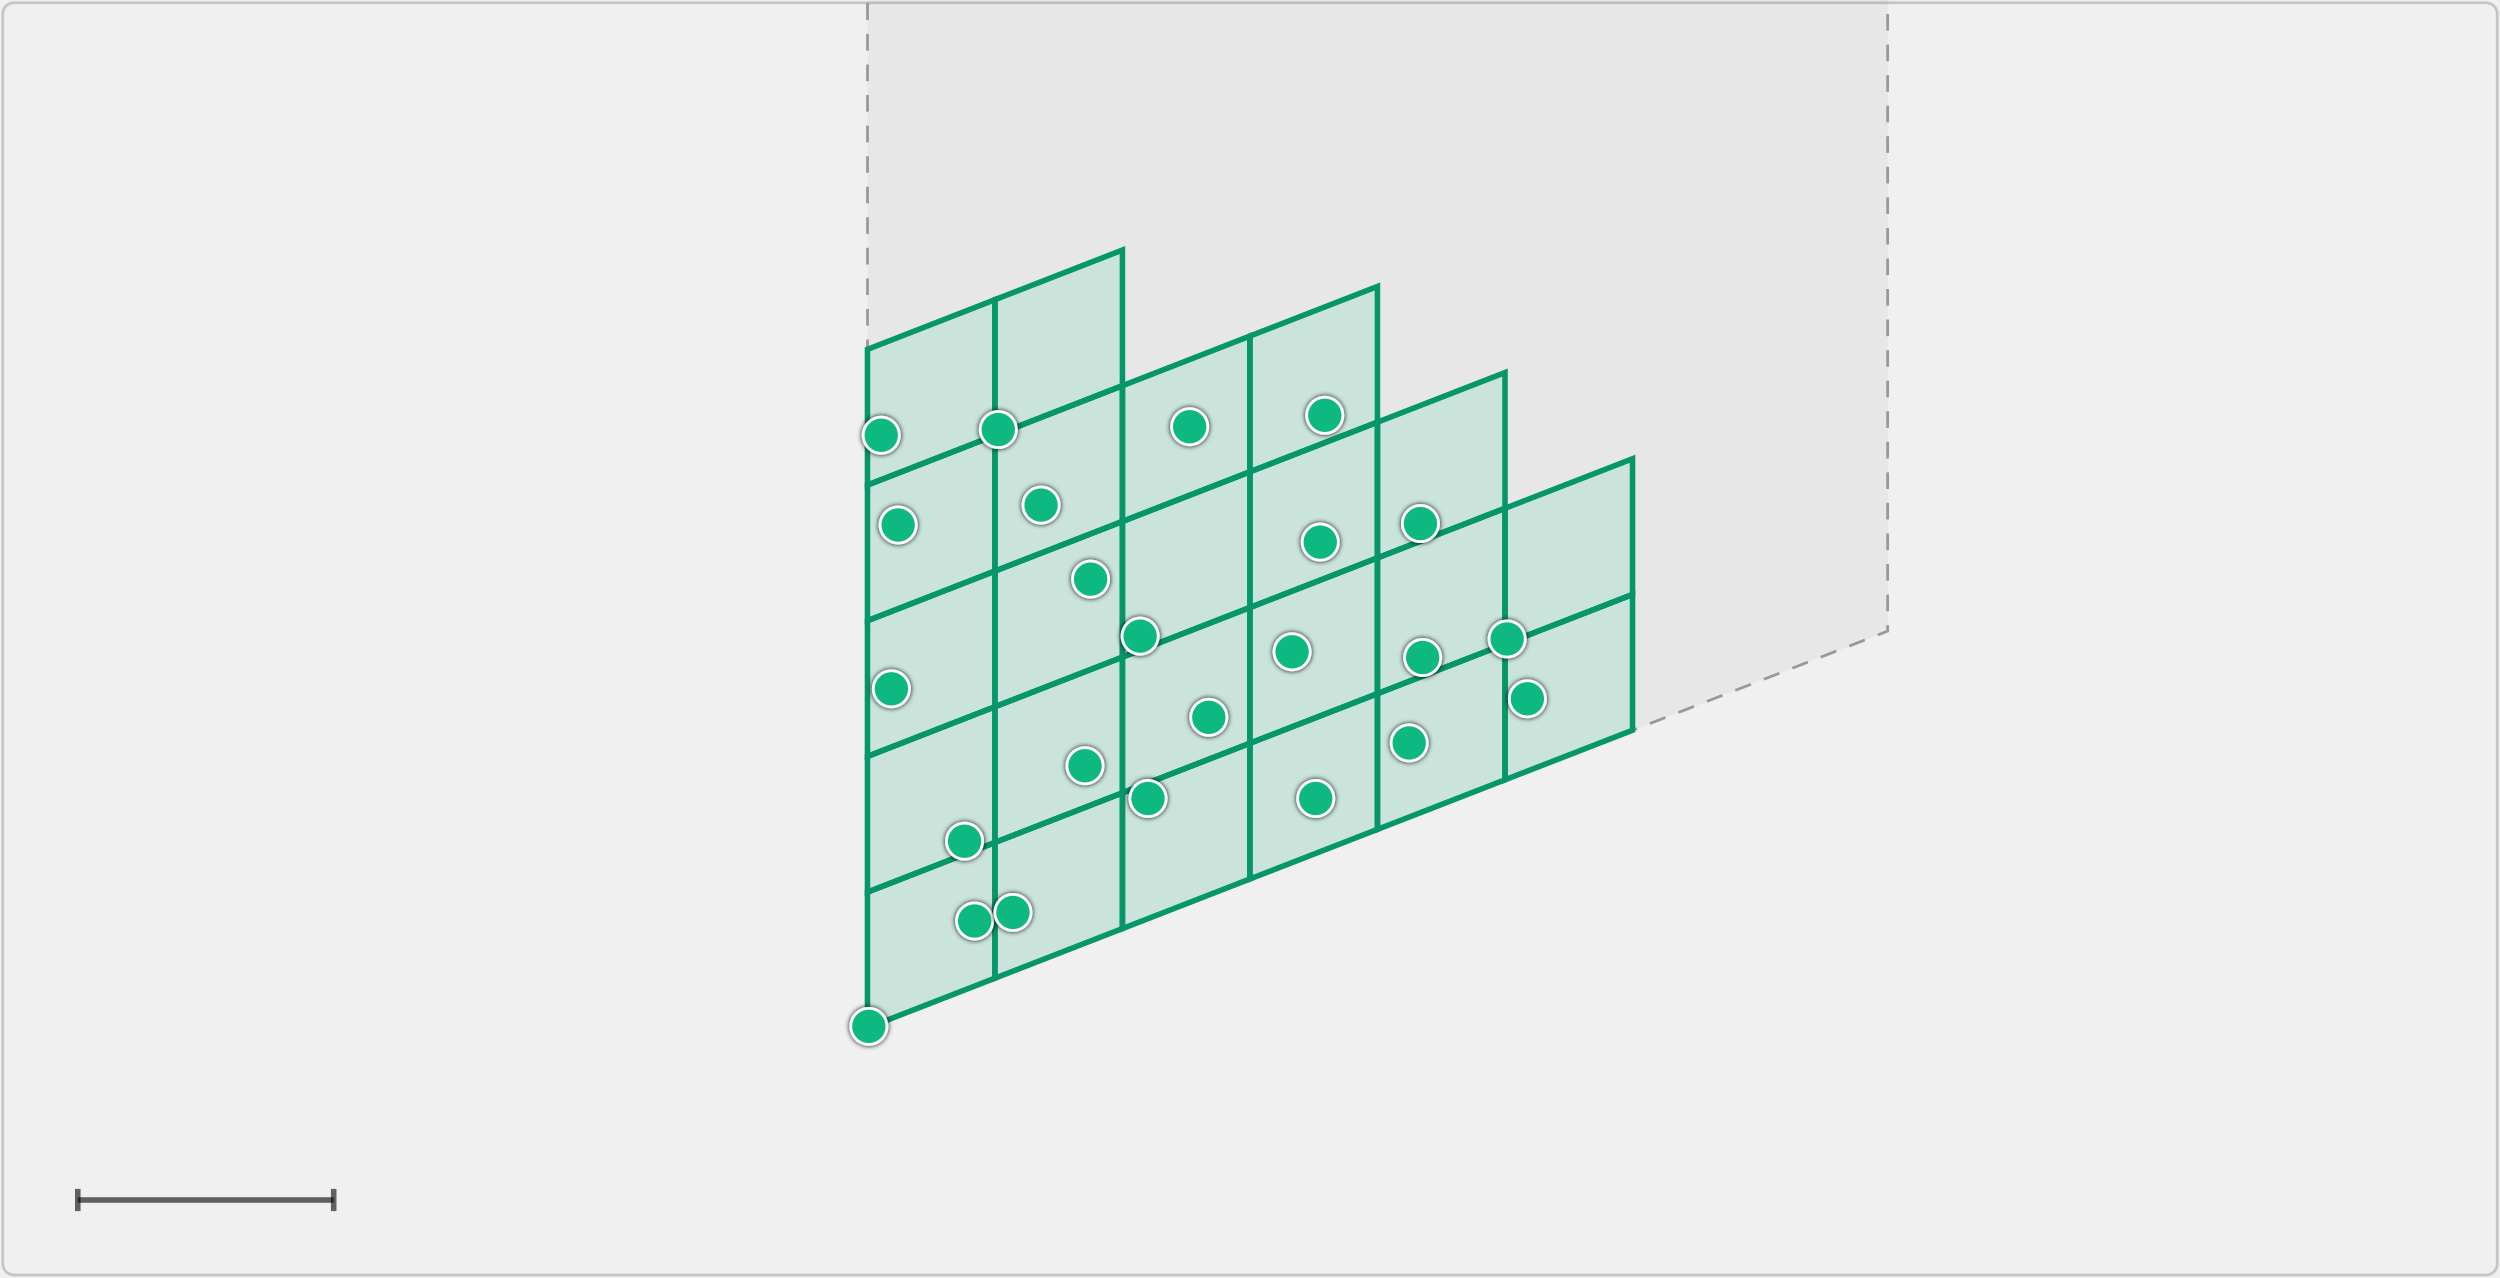
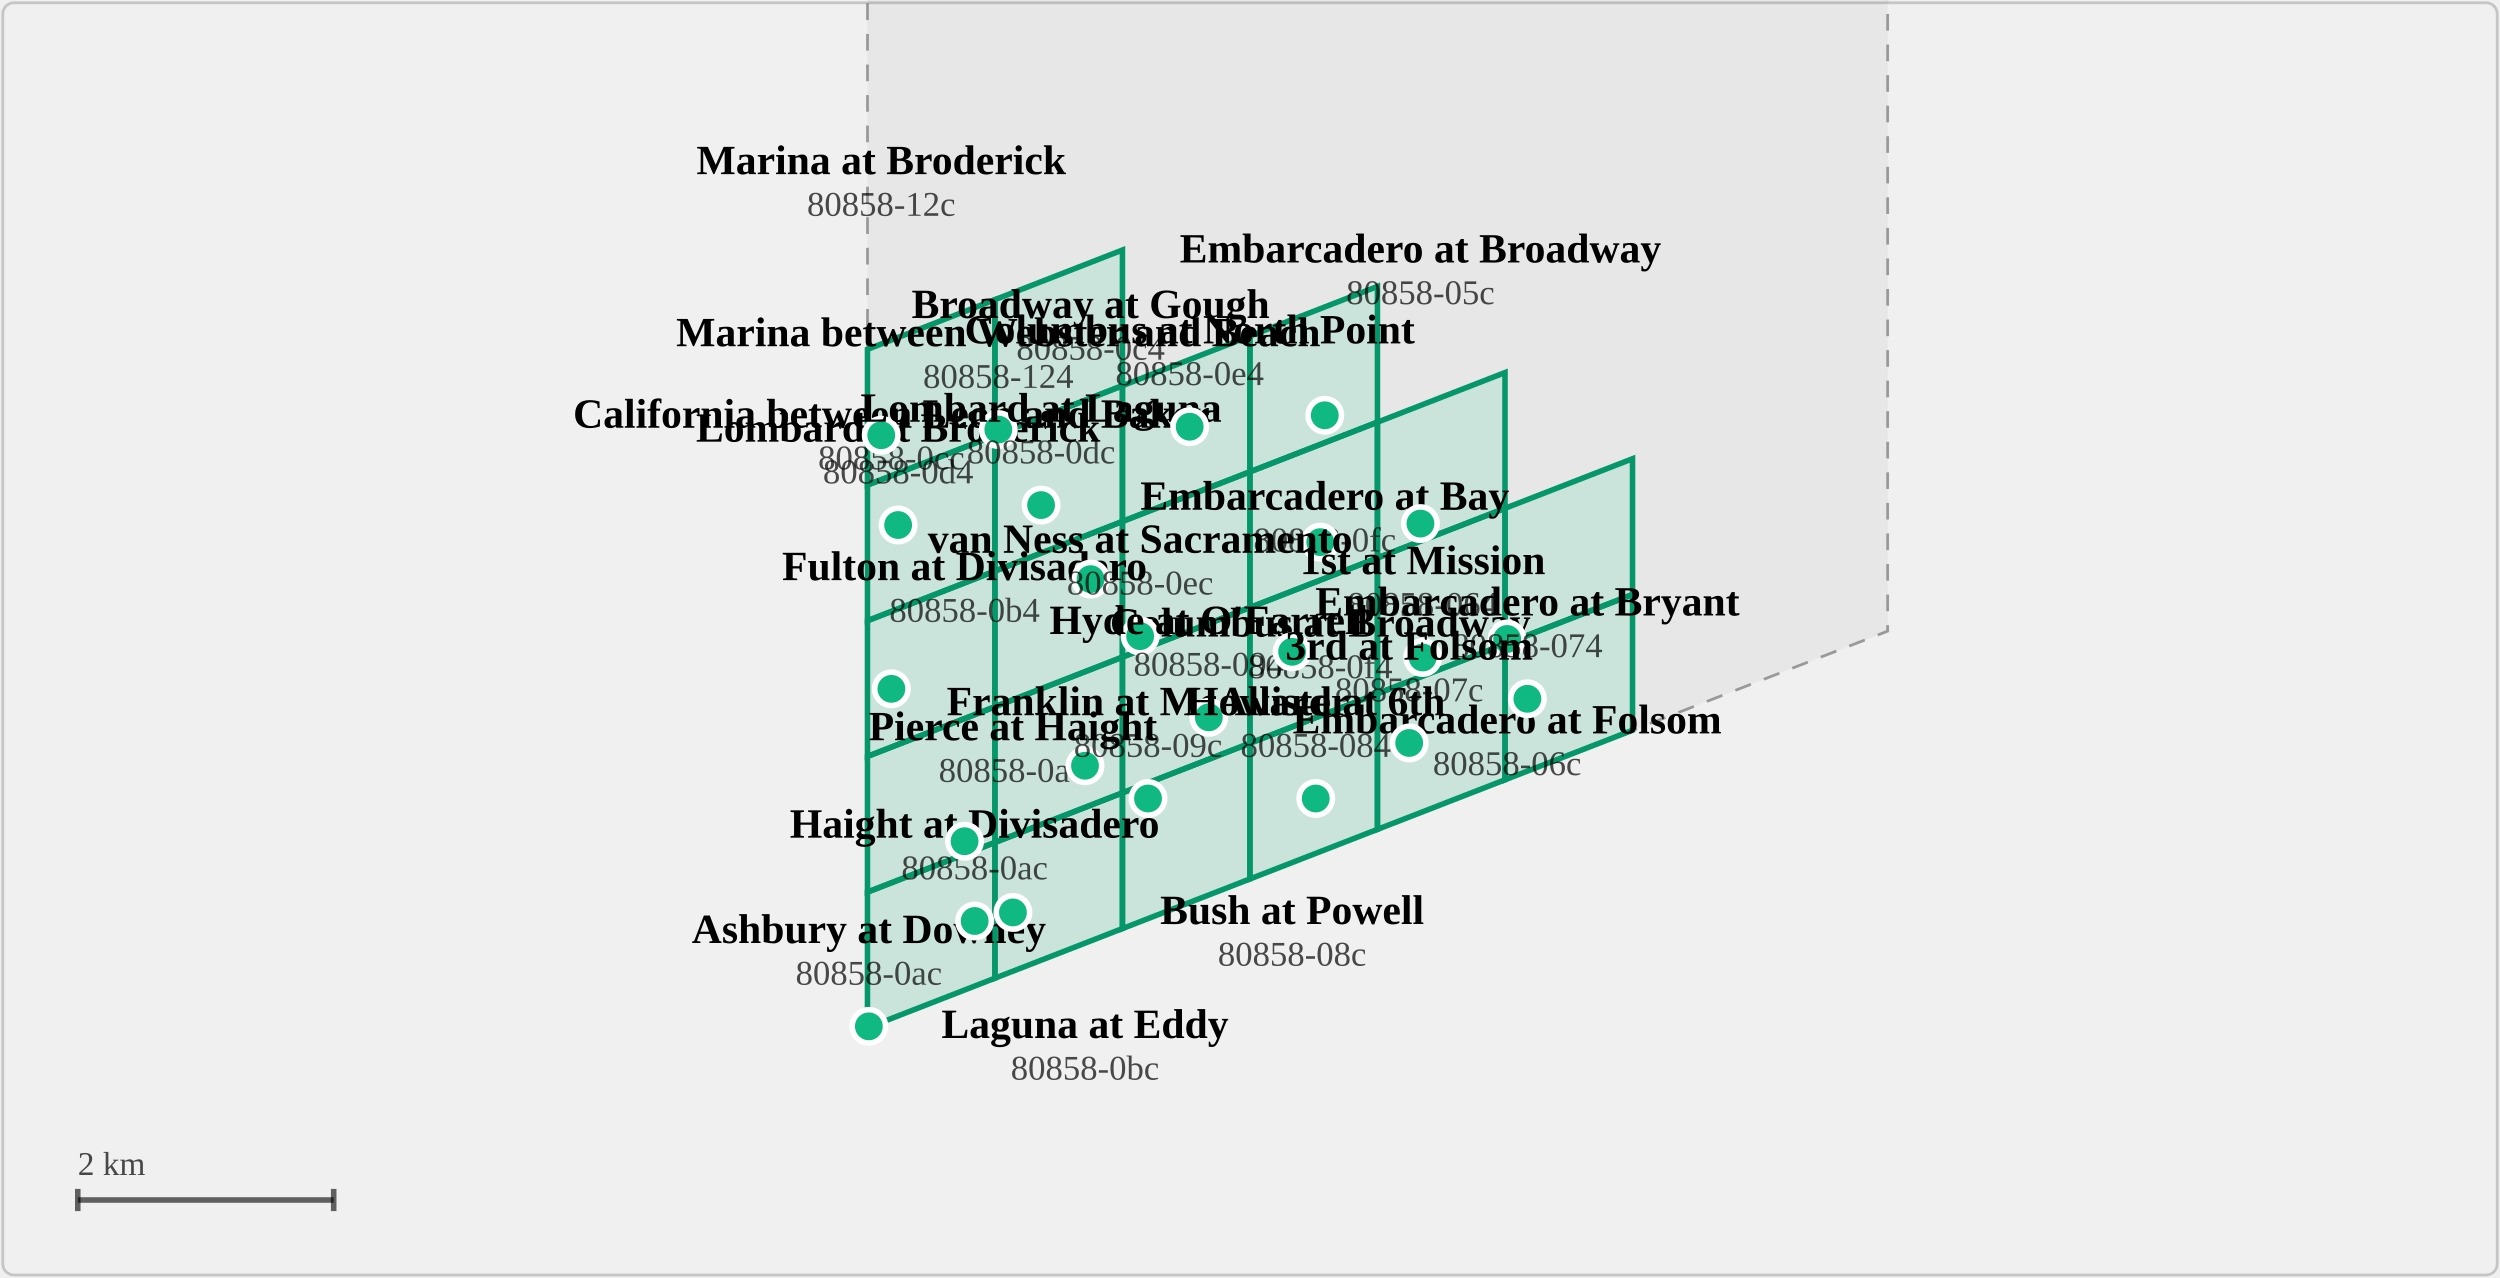
<svg xmlns="http://www.w3.org/2000/svg" viewBox="0 0 900 460" width="100%" role="img" aria-labelledby="scene-map-title scene-map-desc" class="scene-map">
  <style>
  .scene-map__frame { fill: none; stroke: currentColor; stroke-opacity: 0.18; }
  .scene-map__area { fill: currentColor; fill-opacity: 0.04; stroke: currentColor; stroke-opacity: 0.35; stroke-dasharray: 6 5; }
  .scene-map__area-label { fill: currentColor; fill-opacity: 0.55; font-size: 13px; }
  .scene-map__cell { fill: #34d399; fill-opacity: 0.16; stroke: #059669; stroke-width: 2; }
-   .scene-map__marker { fill: #10b981; stroke: #ffffff; stroke-width: 2; paint-order: stroke; filter: drop-shadow(0 0 1px #000000); }
+   .scene-map__marker { fill: #10b981; stroke: #ffffff; stroke-width: 2; }
  .scene-map__title { fill: currentColor; font-size: 15px; font-weight: 600; }
  .scene-map__token { fill: currentColor; fill-opacity: 0.7; font-size: 12.5px; }
  .scene-map__scale { stroke: currentColor; stroke-opacity: 0.6; }
  .scene-map__scale-label { fill: currentColor; fill-opacity: 0.7; font-size: 12px; }
  @media (prefers-color-scheme: dark) {
    .scene-map__cell { fill: #34d399; fill-opacity: 0.2; stroke: #34d399; }
-     .scene-map__marker { fill: #10b981; stroke: #ffffff; }
+     .scene-map__marker { fill: #10b981; stroke: #0b1013; }
  }
</style>
  <rect class="scene-map__frame" x="1" y="1" width="898" height="458" rx="4" />
  <g>
-     <polygon class="scene-map__area" points="312.29,-20.78 312.29,370.00 679.56,227.21 679.56,-163.81">
-       </polygon>
-     <polygon class="scene-map__cell" points="312.29,321.15 312.29,370.00 358.18,352.14 358.18,303.28">
-       </polygon>
-     <polygon class="scene-map__cell" points="358.18,303.28 358.18,352.14 404.08,334.28 404.08,285.42">
-       </polygon>
-     <polygon class="scene-map__cell" points="312.29,272.30 312.29,321.15 358.18,303.28 358.18,254.43">
-       </polygon>
-     <polygon class="scene-map__cell" points="312.29,223.46 312.29,272.30 358.18,254.43 358.18,205.58">
-       </polygon>
-     <polygon class="scene-map__cell" points="358.18,205.58 358.18,254.43 404.08,236.56 404.08,187.71">
-       </polygon>
-     <polygon class="scene-map__cell" points="358.18,254.43 358.18,303.28 404.08,285.42 404.08,236.56">
-       </polygon>
-     <polygon class="scene-map__cell" points="312.29,174.61 312.29,223.46 358.18,205.58 358.18,156.73">
-       </polygon>
-     <polygon class="scene-map__cell" points="312.29,125.76 312.29,174.61 358.18,156.73 358.18,107.88">
-       </polygon>
-     <polygon class="scene-map__cell" points="358.18,107.88 358.18,156.73 404.08,138.85 404.08,90.00">
-       </polygon>
-     <polygon class="scene-map__cell" points="358.18,156.73 358.18,205.58 404.08,187.71 404.08,138.85">
-       </polygon>
-     <polygon class="scene-map__cell" points="404.08,138.85 404.08,187.71 449.98,169.84 449.98,120.98">
-       </polygon>
-     <polygon class="scene-map__cell" points="449.98,120.98 449.98,169.84 495.88,151.98 495.88,103.12">
-       </polygon>
-     <polygon class="scene-map__cell" points="449.98,169.84 449.98,218.70 495.88,200.84 495.88,151.98">
-       </polygon>
-     <polygon class="scene-map__cell" points="404.08,187.71 404.08,236.56 449.98,218.70 449.98,169.84">
-       </polygon>
-     <polygon class="scene-map__cell" points="495.88,151.98 495.88,200.84 541.80,182.99 541.80,134.12">
-       </polygon>
-     <polygon class="scene-map__cell" points="404.08,285.42 404.08,334.28 449.98,316.42 449.98,267.56">
-       </polygon>
-     <polygon class="scene-map__cell" points="404.08,236.56 404.08,285.42 449.98,267.56 449.98,218.70">
-       </polygon>
-     <polygon class="scene-map__cell" points="449.98,218.70 449.98,267.56 495.88,249.71 495.88,200.84">
-       </polygon>
-     <polygon class="scene-map__cell" points="541.80,182.99 541.80,231.86 587.71,214.01 587.71,165.14">
-       </polygon>
-     <polygon class="scene-map__cell" points="495.88,200.84 495.88,249.71 541.80,231.86 541.80,182.99">
-       </polygon>
-     <polygon class="scene-map__cell" points="541.80,231.86 541.80,280.72 587.71,262.88 587.71,214.01">
-       </polygon>
-     <polygon class="scene-map__cell" points="495.88,249.71 495.88,298.57 541.80,280.72 541.80,231.86">
-       </polygon>
-     <polygon class="scene-map__cell" points="449.98,267.56 449.98,316.42 495.88,298.57 495.88,249.71">
-       </polygon>
+     <polygon class="scene-map__area" points="312.29,-20.78 312.29,370.00 679.56,227.21 679.56,-163.81" />
+     <polygon class="scene-map__cell" points="312.29,321.15 312.29,370.00 358.18,352.14 358.18,303.28" />
+     <polygon class="scene-map__cell" points="358.18,303.28 358.18,352.14 404.08,334.28 404.08,285.42" />
+     <polygon class="scene-map__cell" points="312.29,272.30 312.29,321.15 358.18,303.28 358.18,254.43" />
+     <polygon class="scene-map__cell" points="312.29,223.46 312.29,272.30 358.18,254.43 358.18,205.58" />
+     <polygon class="scene-map__cell" points="358.18,205.58 358.18,254.43 404.08,236.56 404.08,187.71" />
+     <polygon class="scene-map__cell" points="358.18,254.43 358.18,303.28 404.08,285.42 404.08,236.56" />
+     <polygon class="scene-map__cell" points="312.29,174.61 312.29,223.46 358.18,205.58 358.18,156.73" />
+     <polygon class="scene-map__cell" points="312.29,125.76 312.29,174.61 358.18,156.73 358.18,107.88" />
+     <polygon class="scene-map__cell" points="358.18,107.88 358.18,156.73 404.08,138.85 404.08,90.00" />
+     <polygon class="scene-map__cell" points="358.18,156.73 358.18,205.58 404.08,187.71 404.08,138.85" />
+     <polygon class="scene-map__cell" points="404.08,138.85 404.08,187.71 449.98,169.84 449.98,120.98" />
+     <polygon class="scene-map__cell" points="449.98,120.98 449.98,169.84 495.88,151.98 495.88,103.12" />
+     <polygon class="scene-map__cell" points="449.98,169.84 449.98,218.70 495.88,200.84 495.88,151.98" />
+     <polygon class="scene-map__cell" points="404.08,187.71 404.08,236.56 449.98,218.70 449.98,169.84" />
+     <polygon class="scene-map__cell" points="495.88,151.98 495.88,200.84 541.80,182.99 541.80,134.12" />
+     <polygon class="scene-map__cell" points="404.08,285.42 404.08,334.28 449.98,316.42 449.98,267.56" />
+     <polygon class="scene-map__cell" points="404.08,236.56 404.08,285.42 449.98,267.56 449.98,218.70" />
+     <polygon class="scene-map__cell" points="449.98,218.70 449.98,267.56 495.88,249.71 495.88,200.84" />
+     <polygon class="scene-map__cell" points="541.80,182.99 541.80,231.86 587.71,214.01 587.71,165.14" />
+     <polygon class="scene-map__cell" points="495.88,200.84 495.88,249.71 541.80,231.86 541.80,182.99" />
+     <polygon class="scene-map__cell" points="541.80,231.86 541.80,280.72 587.71,262.88 587.71,214.01" />
+     <polygon class="scene-map__cell" points="495.88,249.71 495.88,298.57 541.80,280.72 541.80,231.86" />
+     <polygon class="scene-map__cell" points="449.98,267.56 449.98,316.42 495.88,298.57 495.88,249.71" />
  </g>
  <g>
    <g class="scene-map__site">
      <circle class="scene-map__marker" cx="312.79" cy="369.49" r="6" />
+       <text class="scene-map__title" x="312.79" y="339.49" text-anchor="middle">Ashbury at Downey</text>
+       <text class="scene-map__token" x="312.79" y="354.49" text-anchor="middle">80858-0ac</text>
    </g>
    <g class="scene-map__site">
      <circle class="scene-map__marker" cx="350.88" cy="331.56" r="6" />
+       <text class="scene-map__title" x="350.88" y="301.56" text-anchor="middle">Haight at Divisadero</text>
+       <text class="scene-map__token" x="350.88" y="316.56" text-anchor="middle">80858-0ac</text>
    </g>
    <g class="scene-map__site">
      <circle class="scene-map__marker" cx="364.66" cy="328.48" r="6" />
+       <text class="scene-map__title" x="364.66" y="266.48" text-anchor="middle">Pierce at Haight</text>
+       <text class="scene-map__token" x="364.66" y="281.48" text-anchor="middle">80858-0a4</text>
    </g>
    <g class="scene-map__site">
      <circle class="scene-map__marker" cx="347.24" cy="302.84" r="6" />
+       <text class="scene-map__title" x="347.24" y="208.84" text-anchor="middle">Fulton at Divisadero</text>
+       <text class="scene-map__token" x="347.24" y="223.84" text-anchor="middle">80858-0b4</text>
    </g>
    <g class="scene-map__site">
      <circle class="scene-map__marker" cx="320.90" cy="247.98" r="6" />
+       <text class="scene-map__title" x="320.90" y="153.98" text-anchor="middle">California between Leon and Baker</text>
+       <text class="scene-map__token" x="320.90" y="168.98" text-anchor="middle">80858-0cc</text>
    </g>
    <g class="scene-map__site">
      <circle class="scene-map__marker" cx="392.62" cy="208.49" r="6" />
+       <text class="scene-map__title" x="392.62" y="114.49" text-anchor="middle">Broadway at Gough</text>
+       <text class="scene-map__token" x="392.62" y="129.49" text-anchor="middle">80858-0c4</text>
    </g>
    <g class="scene-map__site">
      <circle class="scene-map__marker" cx="390.60" cy="275.67" r="6" />
+       <text class="scene-map__title" x="390.60" y="373.67" text-anchor="middle">Laguna at Eddy</text>
+       <text class="scene-map__token" x="390.60" y="388.67" text-anchor="middle">80858-0bc</text>
    </g>
    <g class="scene-map__site">
      <circle class="scene-map__marker" cx="323.33" cy="189.01" r="6" />
+       <text class="scene-map__title" x="323.33" y="159.01" text-anchor="middle">Lombard at Broderick</text>
+       <text class="scene-map__token" x="323.33" y="174.01" text-anchor="middle">80858-0d4</text>
    </g>
    <g class="scene-map__site">
      <circle class="scene-map__marker" cx="317.25" cy="156.69" r="6" />
+       <text class="scene-map__title" x="317.25" y="62.69" text-anchor="middle">Marina at Broderick</text>
+       <text class="scene-map__token" x="317.25" y="77.69" text-anchor="middle">80858-12c</text>
    </g>
    <g class="scene-map__site">
      <circle class="scene-map__marker" cx="359.39" cy="154.64" r="6" />
+       <text class="scene-map__title" x="359.39" y="124.64" text-anchor="middle">Marina between Webster and Beach</text>
+       <text class="scene-map__token" x="359.39" y="139.64" text-anchor="middle">80858-124</text>
    </g>
    <g class="scene-map__site">
      <circle class="scene-map__marker" cx="374.79" cy="181.83" r="6" />
+       <text class="scene-map__title" x="374.79" y="151.83" text-anchor="middle">Lombard at Laguna</text>
+       <text class="scene-map__token" x="374.79" y="166.83" text-anchor="middle">80858-0dc</text>
    </g>
    <g class="scene-map__site">
      <circle class="scene-map__marker" cx="428.29" cy="153.62" r="6" />
+       <text class="scene-map__title" x="428.29" y="123.62" text-anchor="middle">Columbus at North Point</text>
+       <text class="scene-map__token" x="428.29" y="138.62" text-anchor="middle">80858-0e4</text>
    </g>
    <g class="scene-map__site">
      <circle class="scene-map__marker" cx="476.92" cy="149.51" r="6" />
+       <text class="scene-map__title" x="476.92" y="183.51" text-anchor="middle">Embarcadero at Bay</text>
+       <text class="scene-map__token" x="476.92" y="198.51" text-anchor="middle">80858-0fc</text>
    </g>
    <g class="scene-map__site">
      <circle class="scene-map__marker" cx="475.29" cy="195.16" r="6" />
+       <text class="scene-map__title" x="475.29" y="229.16" text-anchor="middle">Columbus at Broadway</text>
+       <text class="scene-map__token" x="475.29" y="244.16" text-anchor="middle">80858-0f4</text>
    </g>
    <g class="scene-map__site">
      <circle class="scene-map__marker" cx="410.45" cy="229.01" r="6" />
+       <text class="scene-map__title" x="410.45" y="199.01" text-anchor="middle">van Ness at Sacramento</text>
+       <text class="scene-map__token" x="410.45" y="214.01" text-anchor="middle">80858-0ec</text>
    </g>
    <g class="scene-map__site">
      <circle class="scene-map__marker" cx="511.36" cy="188.49" r="6" />
+       <text class="scene-map__title" x="511.36" y="94.49" text-anchor="middle">Embarcadero at Broadway</text>
+       <text class="scene-map__token" x="511.36" y="109.49" text-anchor="middle">80858-05c</text>
    </g>
    <g class="scene-map__site">
      <circle class="scene-map__marker" cx="413.29" cy="287.46" r="6" />
+       <text class="scene-map__title" x="413.29" y="257.46" text-anchor="middle">Franklin at McAllister</text>
+       <text class="scene-map__token" x="413.29" y="272.46" text-anchor="middle">80858-09c</text>
    </g>
    <g class="scene-map__site">
      <circle class="scene-map__marker" cx="435.17" cy="258.24" r="6" />
+       <text class="scene-map__title" x="435.17" y="228.24" text-anchor="middle">Hyde at O'Farrell</text>
+       <text class="scene-map__token" x="435.17" y="243.24" text-anchor="middle">80858-094</text>
    </g>
    <g class="scene-map__site">
      <circle class="scene-map__marker" cx="465.16" cy="234.65" r="6" />
+       <text class="scene-map__title" x="465.16" y="332.65" text-anchor="middle">Bush at Powell</text>
+       <text class="scene-map__token" x="465.16" y="347.65" text-anchor="middle">80858-08c</text>
    </g>
    <g class="scene-map__site">
      <circle class="scene-map__marker" cx="542.57" cy="230.03" r="6" />
+       <text class="scene-map__title" x="542.57" y="264.03" text-anchor="middle">Embarcadero at Folsom</text>
+       <text class="scene-map__token" x="542.57" y="279.03" text-anchor="middle">80858-06c</text>
    </g>
    <g class="scene-map__site">
      <circle class="scene-map__marker" cx="512.17" cy="236.70" r="6" />
+       <text class="scene-map__title" x="512.17" y="206.70" text-anchor="middle">1st at Mission</text>
+       <text class="scene-map__token" x="512.17" y="221.70" text-anchor="middle">80858-064</text>
    </g>
    <g class="scene-map__site">
      <circle class="scene-map__marker" cx="549.86" cy="251.57" r="6" />
+       <text class="scene-map__title" x="549.86" y="221.57" text-anchor="middle">Embarcadero at Bryant</text>
+       <text class="scene-map__token" x="549.86" y="236.57" text-anchor="middle">80858-074</text>
    </g>
    <g class="scene-map__site">
      <circle class="scene-map__marker" cx="507.31" cy="267.47" r="6" />
+       <text class="scene-map__title" x="507.31" y="237.47" text-anchor="middle">3rd at Folsom</text>
+       <text class="scene-map__token" x="507.31" y="252.47" text-anchor="middle">80858-07c</text>
    </g>
    <g class="scene-map__site">
      <circle class="scene-map__marker" cx="473.67" cy="287.46" r="6" />
+       <text class="scene-map__title" x="473.67" y="257.46" text-anchor="middle">Howard at 6th</text>
+       <text class="scene-map__token" x="473.67" y="272.46" text-anchor="middle">80858-084</text>
    </g>
  </g>
  <g>
    <line class="scene-map__scale" x1="28" y1="432" x2="120.13" y2="432" stroke-width="2" />
    <line class="scene-map__scale" x1="28" y1="428" x2="28" y2="436" stroke-width="2" />
    <line class="scene-map__scale" x1="120.13" y1="428" x2="120.13" y2="436" stroke-width="2" />
+     <text class="scene-map__scale-label" x="28" y="423">2 km</text>
  </g>
</svg>
